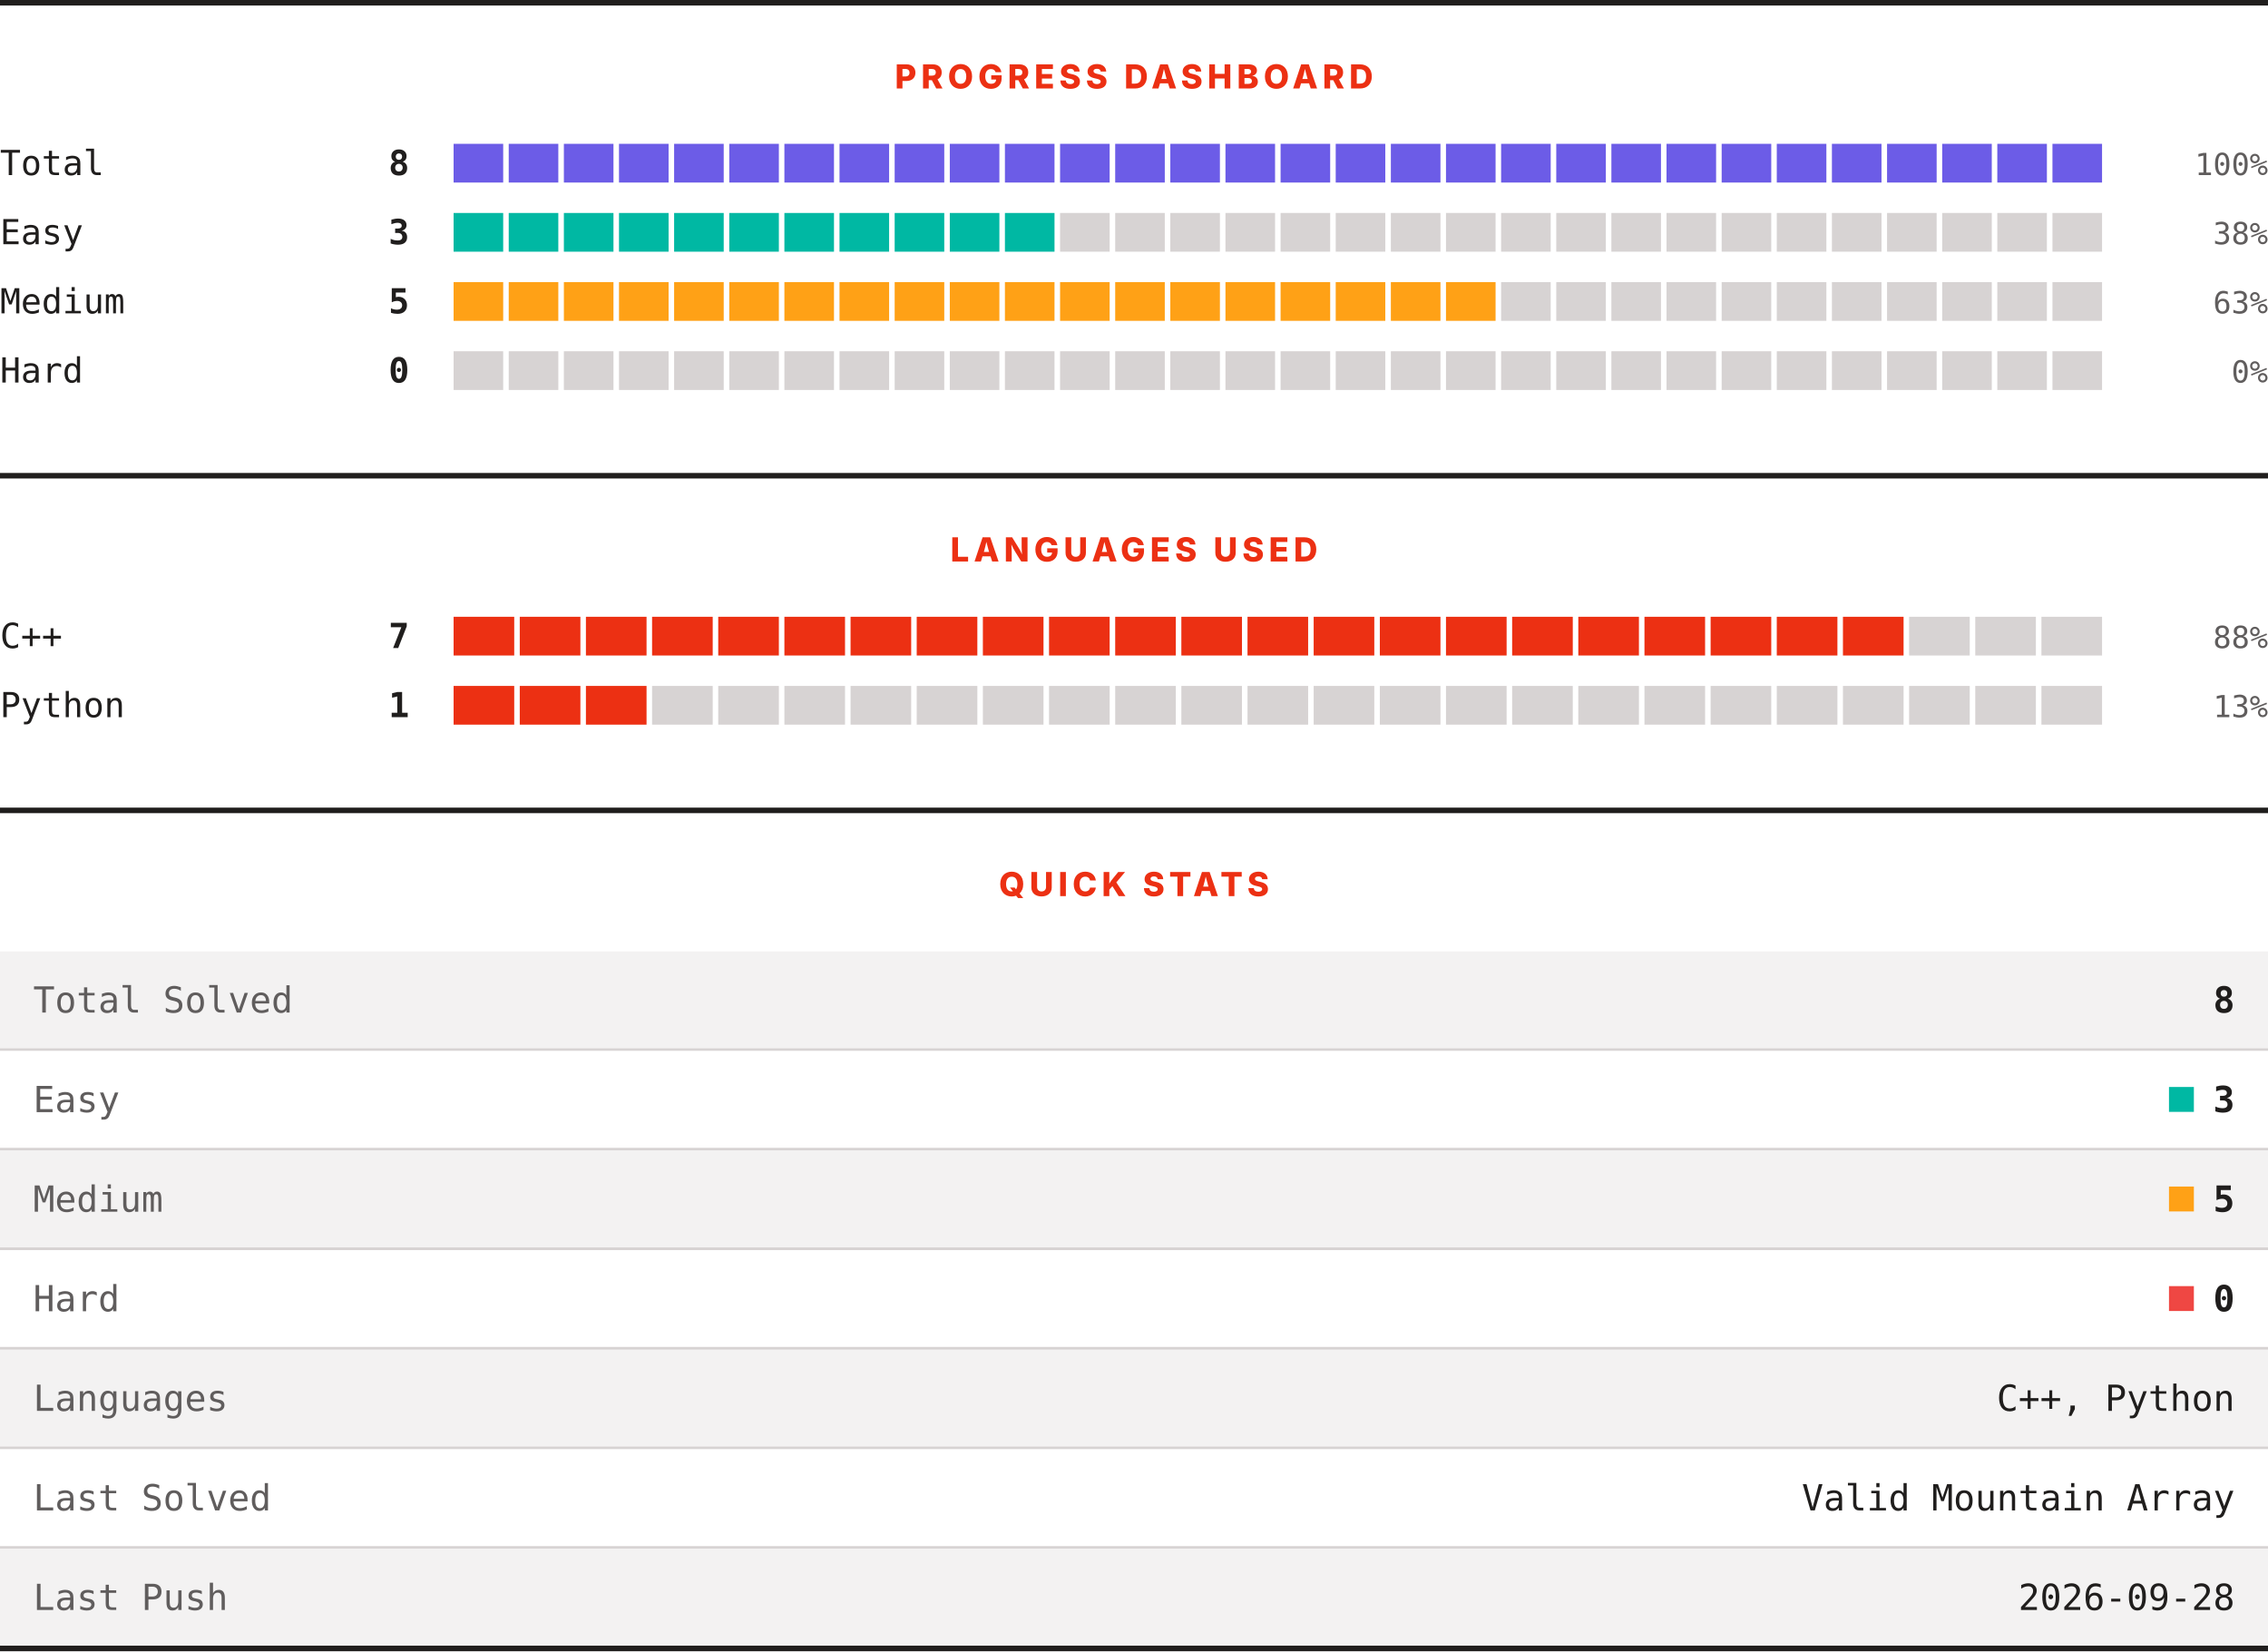
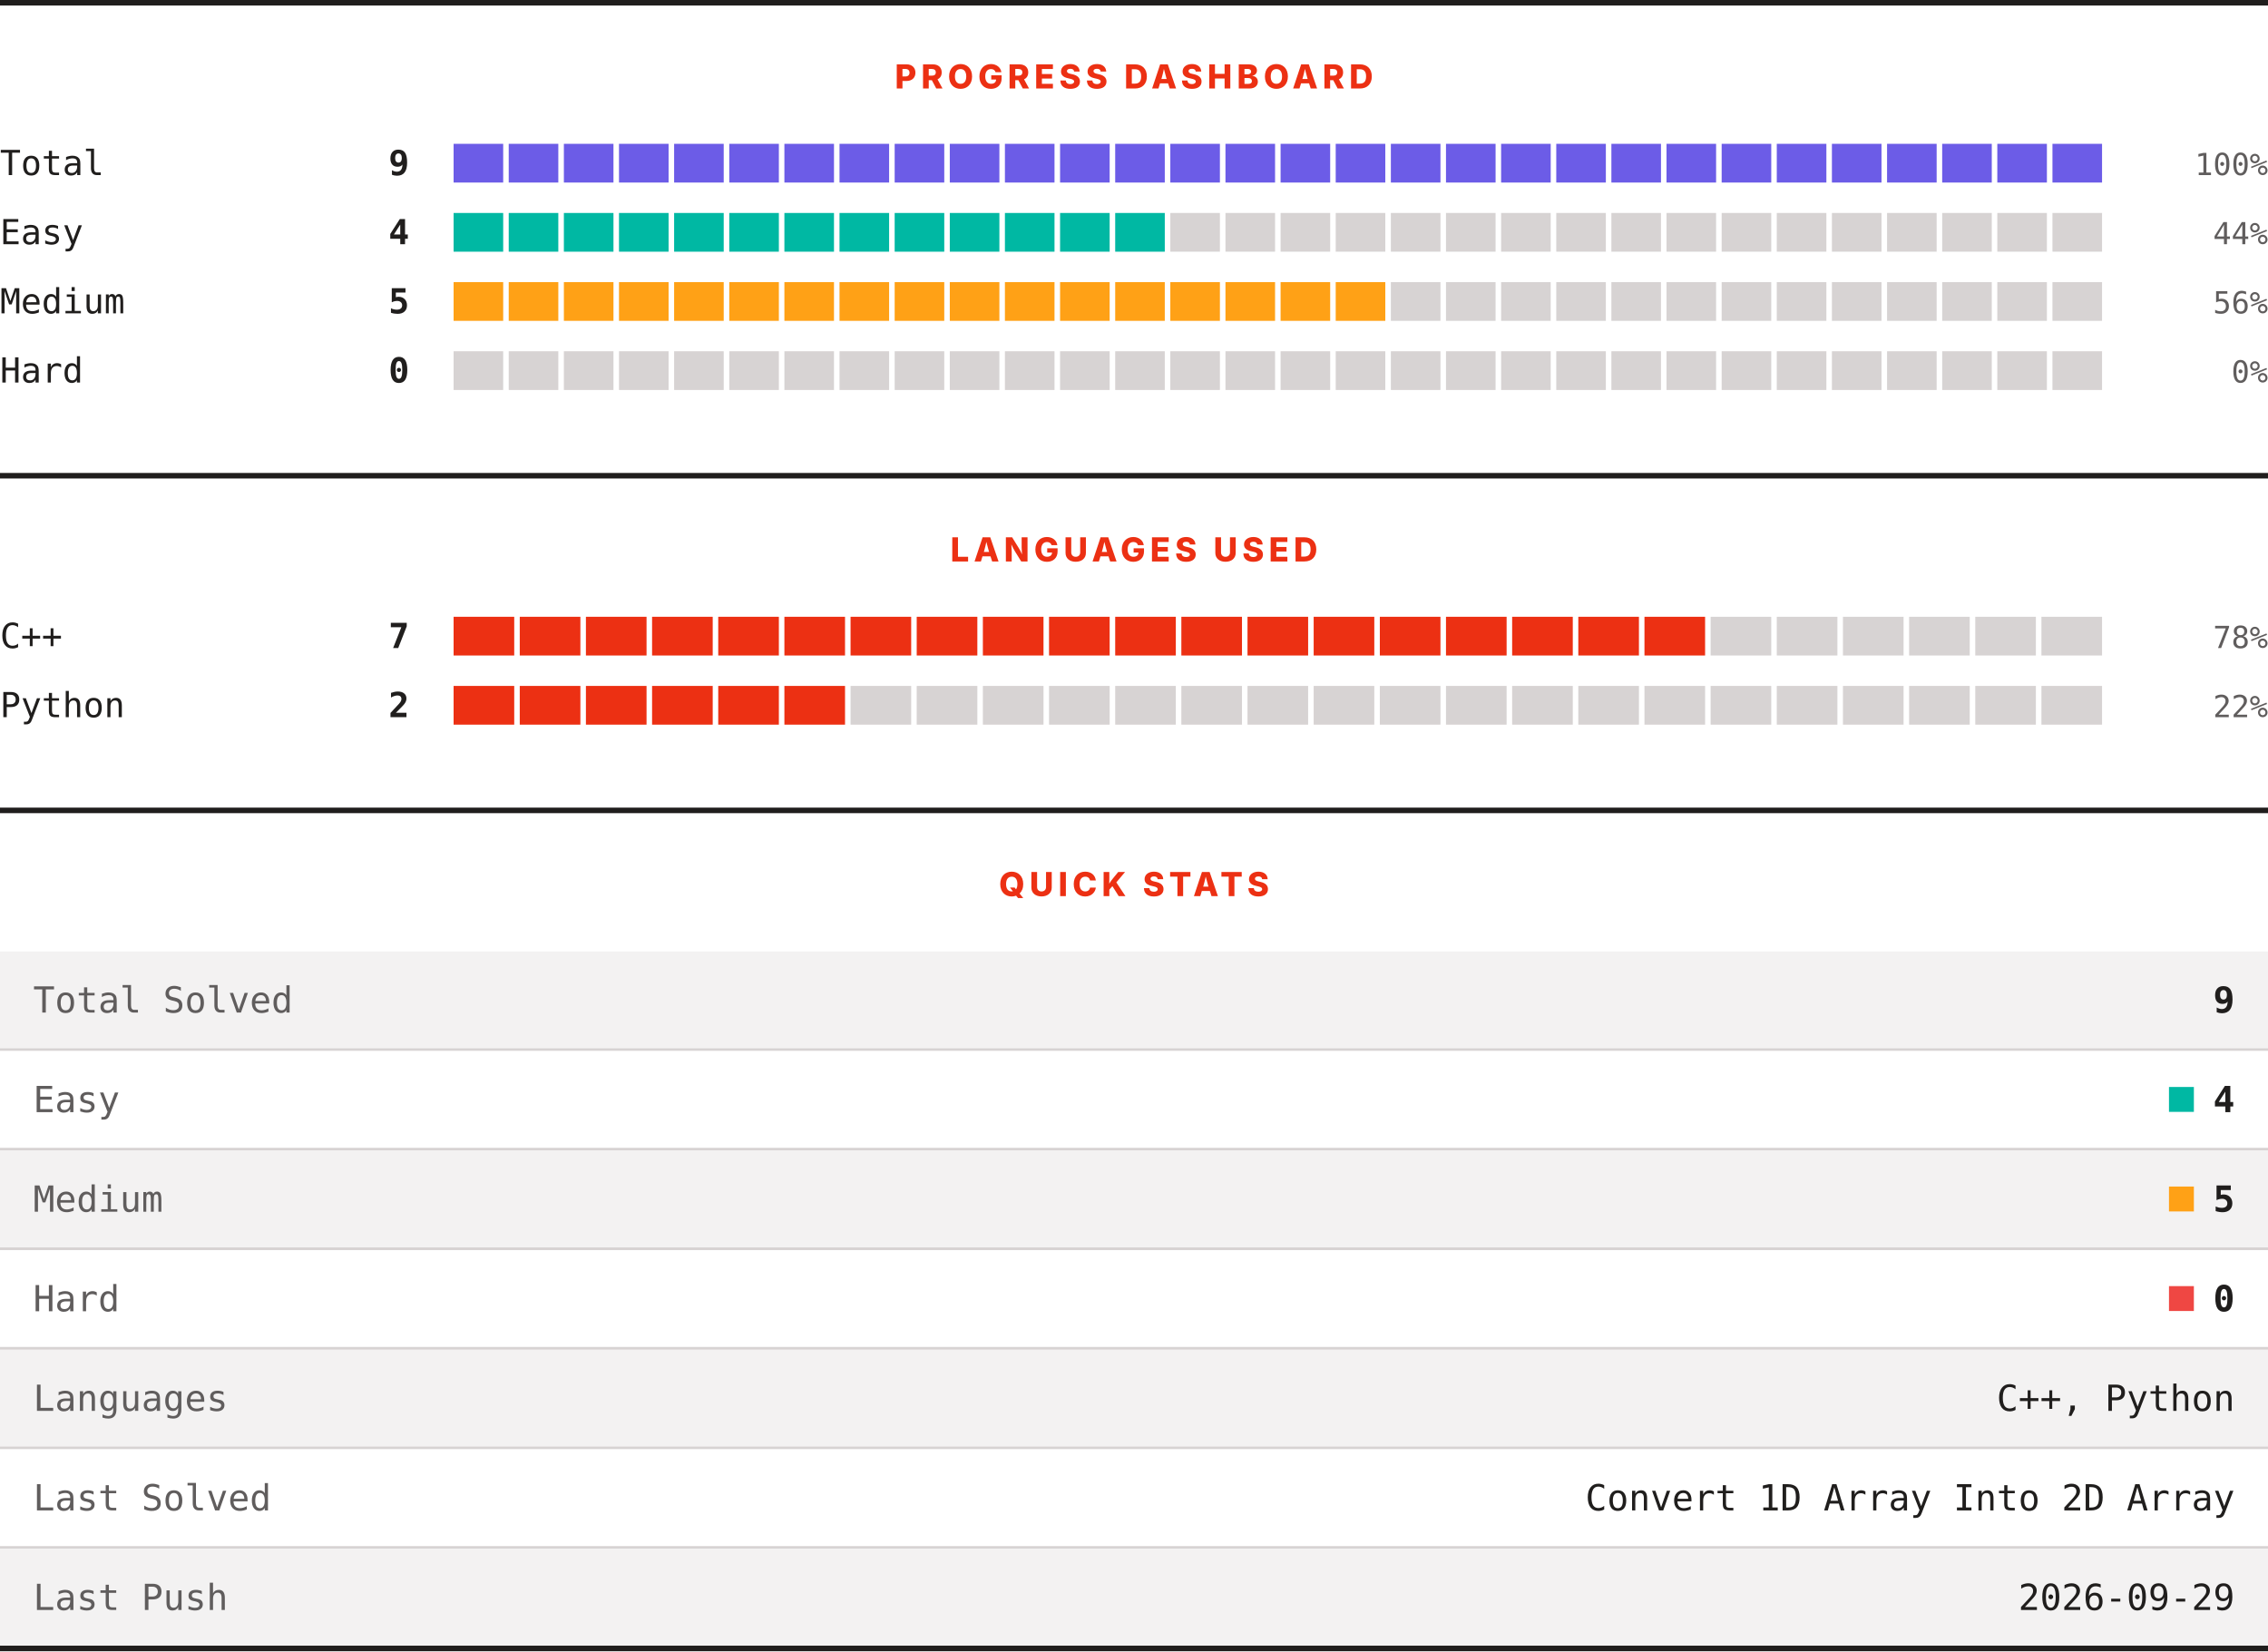
<svg xmlns="http://www.w3.org/2000/svg" width="820" height="597" viewBox="0 0 820 597" role="img" aria-label="LeetCode progress, languages and quick stats">
  <rect width="820" height="597" fill="#ffffff" />
  <rect x="0" y="0" width="820" height="2" fill="#201e1d" />
  <text x="410" y="32" text-anchor="middle" font-family="Archivo, system-ui, -apple-system, Segoe UI, sans-serif" font-size="12" font-weight="800" letter-spacing="1.68" fill="#ec3013">PROGRESS DASHBOARD</text>
  <text x="0" y="63.3" font-family="ui-monospace, SFMono-Regular, Menlo, Consolas, monospace" font-size="12.5" fill="#201e1d">Total</text>
-   <text x="148" y="63.3" text-anchor="end" font-family="ui-monospace, SFMono-Regular, Menlo, Consolas, monospace" font-size="12.5" font-weight="700" fill="#201e1d">8</text>
+   <text x="148" y="63.3" text-anchor="end" font-family="ui-monospace, SFMono-Regular, Menlo, Consolas, monospace" font-size="12.5" font-weight="700" fill="#201e1d">9</text>
  <rect x="164.00" y="52" width="17.93" height="14" fill="#6c5ce7" />
  <rect x="183.93" y="52" width="17.93" height="14" fill="#6c5ce7" />
  <rect x="203.87" y="52" width="17.93" height="14" fill="#6c5ce7" />
  <rect x="223.80" y="52" width="17.93" height="14" fill="#6c5ce7" />
  <rect x="243.73" y="52" width="17.93" height="14" fill="#6c5ce7" />
  <rect x="263.67" y="52" width="17.93" height="14" fill="#6c5ce7" />
  <rect x="283.60" y="52" width="17.93" height="14" fill="#6c5ce7" />
  <rect x="303.53" y="52" width="17.93" height="14" fill="#6c5ce7" />
  <rect x="323.47" y="52" width="17.93" height="14" fill="#6c5ce7" />
  <rect x="343.40" y="52" width="17.93" height="14" fill="#6c5ce7" />
  <rect x="363.33" y="52" width="17.93" height="14" fill="#6c5ce7" />
  <rect x="383.27" y="52" width="17.93" height="14" fill="#6c5ce7" />
  <rect x="403.20" y="52" width="17.93" height="14" fill="#6c5ce7" />
  <rect x="423.13" y="52" width="17.93" height="14" fill="#6c5ce7" />
  <rect x="443.07" y="52" width="17.93" height="14" fill="#6c5ce7" />
  <rect x="463.00" y="52" width="17.93" height="14" fill="#6c5ce7" />
  <rect x="482.93" y="52" width="17.93" height="14" fill="#6c5ce7" />
  <rect x="502.87" y="52" width="17.93" height="14" fill="#6c5ce7" />
  <rect x="522.80" y="52" width="17.93" height="14" fill="#6c5ce7" />
  <rect x="542.73" y="52" width="17.93" height="14" fill="#6c5ce7" />
  <rect x="562.67" y="52" width="17.93" height="14" fill="#6c5ce7" />
  <rect x="582.60" y="52" width="17.93" height="14" fill="#6c5ce7" />
  <rect x="602.53" y="52" width="17.93" height="14" fill="#6c5ce7" />
  <rect x="622.47" y="52" width="17.93" height="14" fill="#6c5ce7" />
  <rect x="642.40" y="52" width="17.93" height="14" fill="#6c5ce7" />
  <rect x="662.33" y="52" width="17.93" height="14" fill="#6c5ce7" />
  <rect x="682.27" y="52" width="17.93" height="14" fill="#6c5ce7" />
  <rect x="702.20" y="52" width="17.93" height="14" fill="#6c5ce7" />
  <rect x="722.13" y="52" width="17.93" height="14" fill="#6c5ce7" />
  <rect x="742.07" y="52" width="17.93" height="14" fill="#6c5ce7" />
  <text x="820" y="63.3" text-anchor="end" font-family="ui-monospace, SFMono-Regular, Menlo, Consolas, monospace" font-size="11" fill="#605d5d">100%</text>
  <text x="0" y="88.3" font-family="ui-monospace, SFMono-Regular, Menlo, Consolas, monospace" font-size="12.5" fill="#201e1d">Easy</text>
-   <text x="148" y="88.3" text-anchor="end" font-family="ui-monospace, SFMono-Regular, Menlo, Consolas, monospace" font-size="12.5" font-weight="700" fill="#201e1d">3</text>
+   <text x="148" y="88.3" text-anchor="end" font-family="ui-monospace, SFMono-Regular, Menlo, Consolas, monospace" font-size="12.5" font-weight="700" fill="#201e1d">4</text>
  <rect x="164.00" y="77" width="17.93" height="14" fill="#00b8a3" />
  <rect x="183.93" y="77" width="17.93" height="14" fill="#00b8a3" />
  <rect x="203.87" y="77" width="17.93" height="14" fill="#00b8a3" />
  <rect x="223.80" y="77" width="17.93" height="14" fill="#00b8a3" />
  <rect x="243.73" y="77" width="17.93" height="14" fill="#00b8a3" />
  <rect x="263.67" y="77" width="17.93" height="14" fill="#00b8a3" />
  <rect x="283.60" y="77" width="17.93" height="14" fill="#00b8a3" />
  <rect x="303.53" y="77" width="17.93" height="14" fill="#00b8a3" />
  <rect x="323.47" y="77" width="17.93" height="14" fill="#00b8a3" />
  <rect x="343.40" y="77" width="17.93" height="14" fill="#00b8a3" />
  <rect x="363.33" y="77" width="17.93" height="14" fill="#00b8a3" />
-   <rect x="383.27" y="77" width="17.93" height="14" fill="#d7d3d3" />
-   <rect x="403.20" y="77" width="17.93" height="14" fill="#d7d3d3" />
+   <rect x="383.27" y="77" width="17.93" height="14" fill="#00b8a3" />
+   <rect x="403.20" y="77" width="17.93" height="14" fill="#00b8a3" />
  <rect x="423.13" y="77" width="17.93" height="14" fill="#d7d3d3" />
  <rect x="443.07" y="77" width="17.93" height="14" fill="#d7d3d3" />
  <rect x="463.00" y="77" width="17.93" height="14" fill="#d7d3d3" />
  <rect x="482.93" y="77" width="17.93" height="14" fill="#d7d3d3" />
  <rect x="502.87" y="77" width="17.93" height="14" fill="#d7d3d3" />
  <rect x="522.80" y="77" width="17.93" height="14" fill="#d7d3d3" />
  <rect x="542.73" y="77" width="17.93" height="14" fill="#d7d3d3" />
  <rect x="562.67" y="77" width="17.93" height="14" fill="#d7d3d3" />
  <rect x="582.60" y="77" width="17.93" height="14" fill="#d7d3d3" />
  <rect x="602.53" y="77" width="17.93" height="14" fill="#d7d3d3" />
  <rect x="622.47" y="77" width="17.93" height="14" fill="#d7d3d3" />
  <rect x="642.40" y="77" width="17.93" height="14" fill="#d7d3d3" />
  <rect x="662.33" y="77" width="17.93" height="14" fill="#d7d3d3" />
  <rect x="682.27" y="77" width="17.93" height="14" fill="#d7d3d3" />
  <rect x="702.20" y="77" width="17.93" height="14" fill="#d7d3d3" />
  <rect x="722.13" y="77" width="17.93" height="14" fill="#d7d3d3" />
  <rect x="742.07" y="77" width="17.93" height="14" fill="#d7d3d3" />
-   <text x="820" y="88.3" text-anchor="end" font-family="ui-monospace, SFMono-Regular, Menlo, Consolas, monospace" font-size="11" fill="#605d5d">38%</text>
+   <text x="820" y="88.3" text-anchor="end" font-family="ui-monospace, SFMono-Regular, Menlo, Consolas, monospace" font-size="11" fill="#605d5d">44%</text>
  <text x="0" y="113.3" font-family="ui-monospace, SFMono-Regular, Menlo, Consolas, monospace" font-size="12.5" fill="#201e1d">Medium</text>
  <text x="148" y="113.3" text-anchor="end" font-family="ui-monospace, SFMono-Regular, Menlo, Consolas, monospace" font-size="12.5" font-weight="700" fill="#201e1d">5</text>
  <rect x="164.00" y="102" width="17.93" height="14" fill="#ffa116" />
  <rect x="183.93" y="102" width="17.93" height="14" fill="#ffa116" />
  <rect x="203.87" y="102" width="17.93" height="14" fill="#ffa116" />
  <rect x="223.80" y="102" width="17.93" height="14" fill="#ffa116" />
  <rect x="243.73" y="102" width="17.93" height="14" fill="#ffa116" />
  <rect x="263.67" y="102" width="17.93" height="14" fill="#ffa116" />
  <rect x="283.60" y="102" width="17.93" height="14" fill="#ffa116" />
  <rect x="303.53" y="102" width="17.93" height="14" fill="#ffa116" />
  <rect x="323.47" y="102" width="17.93" height="14" fill="#ffa116" />
  <rect x="343.40" y="102" width="17.93" height="14" fill="#ffa116" />
  <rect x="363.33" y="102" width="17.93" height="14" fill="#ffa116" />
  <rect x="383.27" y="102" width="17.93" height="14" fill="#ffa116" />
  <rect x="403.20" y="102" width="17.93" height="14" fill="#ffa116" />
  <rect x="423.13" y="102" width="17.93" height="14" fill="#ffa116" />
  <rect x="443.07" y="102" width="17.93" height="14" fill="#ffa116" />
  <rect x="463.00" y="102" width="17.93" height="14" fill="#ffa116" />
  <rect x="482.93" y="102" width="17.93" height="14" fill="#ffa116" />
-   <rect x="502.87" y="102" width="17.93" height="14" fill="#ffa116" />
-   <rect x="522.80" y="102" width="17.93" height="14" fill="#ffa116" />
+   <rect x="502.87" y="102" width="17.93" height="14" fill="#d7d3d3" />
+   <rect x="522.80" y="102" width="17.93" height="14" fill="#d7d3d3" />
  <rect x="542.73" y="102" width="17.93" height="14" fill="#d7d3d3" />
  <rect x="562.67" y="102" width="17.93" height="14" fill="#d7d3d3" />
  <rect x="582.60" y="102" width="17.93" height="14" fill="#d7d3d3" />
  <rect x="602.53" y="102" width="17.93" height="14" fill="#d7d3d3" />
  <rect x="622.47" y="102" width="17.93" height="14" fill="#d7d3d3" />
  <rect x="642.40" y="102" width="17.93" height="14" fill="#d7d3d3" />
  <rect x="662.33" y="102" width="17.93" height="14" fill="#d7d3d3" />
  <rect x="682.27" y="102" width="17.93" height="14" fill="#d7d3d3" />
  <rect x="702.20" y="102" width="17.93" height="14" fill="#d7d3d3" />
  <rect x="722.13" y="102" width="17.93" height="14" fill="#d7d3d3" />
  <rect x="742.07" y="102" width="17.93" height="14" fill="#d7d3d3" />
-   <text x="820" y="113.3" text-anchor="end" font-family="ui-monospace, SFMono-Regular, Menlo, Consolas, monospace" font-size="11" fill="#605d5d">63%</text>
+   <text x="820" y="113.3" text-anchor="end" font-family="ui-monospace, SFMono-Regular, Menlo, Consolas, monospace" font-size="11" fill="#605d5d">56%</text>
  <text x="0" y="138.3" font-family="ui-monospace, SFMono-Regular, Menlo, Consolas, monospace" font-size="12.5" fill="#201e1d">Hard</text>
  <text x="148" y="138.3" text-anchor="end" font-family="ui-monospace, SFMono-Regular, Menlo, Consolas, monospace" font-size="12.5" font-weight="700" fill="#201e1d">0</text>
  <rect x="164.00" y="127" width="17.93" height="14" fill="#d7d3d3" />
  <rect x="183.93" y="127" width="17.93" height="14" fill="#d7d3d3" />
  <rect x="203.87" y="127" width="17.93" height="14" fill="#d7d3d3" />
  <rect x="223.80" y="127" width="17.93" height="14" fill="#d7d3d3" />
  <rect x="243.73" y="127" width="17.93" height="14" fill="#d7d3d3" />
  <rect x="263.67" y="127" width="17.93" height="14" fill="#d7d3d3" />
  <rect x="283.60" y="127" width="17.93" height="14" fill="#d7d3d3" />
  <rect x="303.53" y="127" width="17.93" height="14" fill="#d7d3d3" />
  <rect x="323.47" y="127" width="17.93" height="14" fill="#d7d3d3" />
  <rect x="343.40" y="127" width="17.93" height="14" fill="#d7d3d3" />
  <rect x="363.33" y="127" width="17.93" height="14" fill="#d7d3d3" />
  <rect x="383.27" y="127" width="17.93" height="14" fill="#d7d3d3" />
  <rect x="403.20" y="127" width="17.93" height="14" fill="#d7d3d3" />
  <rect x="423.13" y="127" width="17.93" height="14" fill="#d7d3d3" />
  <rect x="443.07" y="127" width="17.93" height="14" fill="#d7d3d3" />
  <rect x="463.00" y="127" width="17.93" height="14" fill="#d7d3d3" />
  <rect x="482.93" y="127" width="17.93" height="14" fill="#d7d3d3" />
  <rect x="502.87" y="127" width="17.93" height="14" fill="#d7d3d3" />
  <rect x="522.80" y="127" width="17.93" height="14" fill="#d7d3d3" />
  <rect x="542.73" y="127" width="17.93" height="14" fill="#d7d3d3" />
  <rect x="562.67" y="127" width="17.93" height="14" fill="#d7d3d3" />
  <rect x="582.60" y="127" width="17.93" height="14" fill="#d7d3d3" />
  <rect x="602.53" y="127" width="17.93" height="14" fill="#d7d3d3" />
  <rect x="622.47" y="127" width="17.93" height="14" fill="#d7d3d3" />
  <rect x="642.40" y="127" width="17.93" height="14" fill="#d7d3d3" />
  <rect x="662.33" y="127" width="17.93" height="14" fill="#d7d3d3" />
  <rect x="682.27" y="127" width="17.93" height="14" fill="#d7d3d3" />
  <rect x="702.20" y="127" width="17.93" height="14" fill="#d7d3d3" />
  <rect x="722.13" y="127" width="17.93" height="14" fill="#d7d3d3" />
  <rect x="742.07" y="127" width="17.93" height="14" fill="#d7d3d3" />
  <text x="820" y="138.3" text-anchor="end" font-family="ui-monospace, SFMono-Regular, Menlo, Consolas, monospace" font-size="11" fill="#605d5d">0%</text>
  <rect x="0" y="171" width="820" height="2" fill="#201e1d" />
  <text x="410" y="203" text-anchor="middle" font-family="Archivo, system-ui, -apple-system, Segoe UI, sans-serif" font-size="12" font-weight="800" letter-spacing="1.68" fill="#ec3013">LANGUAGES USED</text>
  <text x="0" y="234.3" font-family="ui-monospace, SFMono-Regular, Menlo, Consolas, monospace" font-size="12.5" fill="#201e1d">C++</text>
  <text x="148" y="234.3" text-anchor="end" font-family="ui-monospace, SFMono-Regular, Menlo, Consolas, monospace" font-size="12.5" font-weight="700" fill="#201e1d">7</text>
  <rect x="164.00" y="223" width="21.92" height="14" fill="#ec3013" />
  <rect x="187.92" y="223" width="21.92" height="14" fill="#ec3013" />
  <rect x="211.84" y="223" width="21.92" height="14" fill="#ec3013" />
  <rect x="235.76" y="223" width="21.92" height="14" fill="#ec3013" />
  <rect x="259.68" y="223" width="21.92" height="14" fill="#ec3013" />
  <rect x="283.60" y="223" width="21.92" height="14" fill="#ec3013" />
  <rect x="307.52" y="223" width="21.92" height="14" fill="#ec3013" />
  <rect x="331.44" y="223" width="21.92" height="14" fill="#ec3013" />
  <rect x="355.36" y="223" width="21.92" height="14" fill="#ec3013" />
  <rect x="379.28" y="223" width="21.92" height="14" fill="#ec3013" />
  <rect x="403.20" y="223" width="21.92" height="14" fill="#ec3013" />
  <rect x="427.12" y="223" width="21.92" height="14" fill="#ec3013" />
  <rect x="451.04" y="223" width="21.92" height="14" fill="#ec3013" />
  <rect x="474.96" y="223" width="21.92" height="14" fill="#ec3013" />
  <rect x="498.88" y="223" width="21.92" height="14" fill="#ec3013" />
  <rect x="522.80" y="223" width="21.92" height="14" fill="#ec3013" />
  <rect x="546.72" y="223" width="21.92" height="14" fill="#ec3013" />
  <rect x="570.64" y="223" width="21.92" height="14" fill="#ec3013" />
  <rect x="594.56" y="223" width="21.92" height="14" fill="#ec3013" />
-   <rect x="618.48" y="223" width="21.92" height="14" fill="#ec3013" />
-   <rect x="642.40" y="223" width="21.92" height="14" fill="#ec3013" />
-   <rect x="666.32" y="223" width="21.92" height="14" fill="#ec3013" />
+   <rect x="618.48" y="223" width="21.92" height="14" fill="#d7d3d3" />
+   <rect x="642.40" y="223" width="21.92" height="14" fill="#d7d3d3" />
+   <rect x="666.32" y="223" width="21.92" height="14" fill="#d7d3d3" />
  <rect x="690.24" y="223" width="21.92" height="14" fill="#d7d3d3" />
  <rect x="714.16" y="223" width="21.92" height="14" fill="#d7d3d3" />
  <rect x="738.08" y="223" width="21.92" height="14" fill="#d7d3d3" />
-   <text x="820" y="234.3" text-anchor="end" font-family="ui-monospace, SFMono-Regular, Menlo, Consolas, monospace" font-size="11" fill="#605d5d">88%</text>
+   <text x="820" y="234.3" text-anchor="end" font-family="ui-monospace, SFMono-Regular, Menlo, Consolas, monospace" font-size="11" fill="#605d5d">78%</text>
  <text x="0" y="259.3" font-family="ui-monospace, SFMono-Regular, Menlo, Consolas, monospace" font-size="12.5" fill="#201e1d">Python</text>
-   <text x="148" y="259.3" text-anchor="end" font-family="ui-monospace, SFMono-Regular, Menlo, Consolas, monospace" font-size="12.5" font-weight="700" fill="#201e1d">1</text>
+   <text x="148" y="259.3" text-anchor="end" font-family="ui-monospace, SFMono-Regular, Menlo, Consolas, monospace" font-size="12.5" font-weight="700" fill="#201e1d">2</text>
  <rect x="164.00" y="248" width="21.92" height="14" fill="#ec3013" />
  <rect x="187.92" y="248" width="21.92" height="14" fill="#ec3013" />
  <rect x="211.84" y="248" width="21.92" height="14" fill="#ec3013" />
-   <rect x="235.76" y="248" width="21.92" height="14" fill="#d7d3d3" />
-   <rect x="259.68" y="248" width="21.92" height="14" fill="#d7d3d3" />
-   <rect x="283.60" y="248" width="21.92" height="14" fill="#d7d3d3" />
+   <rect x="235.76" y="248" width="21.92" height="14" fill="#ec3013" />
+   <rect x="259.68" y="248" width="21.92" height="14" fill="#ec3013" />
+   <rect x="283.60" y="248" width="21.92" height="14" fill="#ec3013" />
  <rect x="307.52" y="248" width="21.92" height="14" fill="#d7d3d3" />
  <rect x="331.44" y="248" width="21.92" height="14" fill="#d7d3d3" />
  <rect x="355.36" y="248" width="21.92" height="14" fill="#d7d3d3" />
  <rect x="379.28" y="248" width="21.92" height="14" fill="#d7d3d3" />
  <rect x="403.20" y="248" width="21.92" height="14" fill="#d7d3d3" />
  <rect x="427.12" y="248" width="21.92" height="14" fill="#d7d3d3" />
  <rect x="451.04" y="248" width="21.92" height="14" fill="#d7d3d3" />
  <rect x="474.96" y="248" width="21.92" height="14" fill="#d7d3d3" />
  <rect x="498.88" y="248" width="21.92" height="14" fill="#d7d3d3" />
  <rect x="522.80" y="248" width="21.92" height="14" fill="#d7d3d3" />
  <rect x="546.72" y="248" width="21.92" height="14" fill="#d7d3d3" />
  <rect x="570.64" y="248" width="21.92" height="14" fill="#d7d3d3" />
  <rect x="594.56" y="248" width="21.92" height="14" fill="#d7d3d3" />
  <rect x="618.48" y="248" width="21.92" height="14" fill="#d7d3d3" />
  <rect x="642.40" y="248" width="21.92" height="14" fill="#d7d3d3" />
  <rect x="666.32" y="248" width="21.92" height="14" fill="#d7d3d3" />
  <rect x="690.24" y="248" width="21.92" height="14" fill="#d7d3d3" />
  <rect x="714.16" y="248" width="21.92" height="14" fill="#d7d3d3" />
  <rect x="738.08" y="248" width="21.92" height="14" fill="#d7d3d3" />
-   <text x="820" y="259.3" text-anchor="end" font-family="ui-monospace, SFMono-Regular, Menlo, Consolas, monospace" font-size="11" fill="#605d5d">13%</text>
+   <text x="820" y="259.3" text-anchor="end" font-family="ui-monospace, SFMono-Regular, Menlo, Consolas, monospace" font-size="11" fill="#605d5d">22%</text>
  <rect x="0" y="292" width="820" height="2" fill="#201e1d" />
  <text x="410" y="324" text-anchor="middle" font-family="Archivo, system-ui, -apple-system, Segoe UI, sans-serif" font-size="12" font-weight="800" letter-spacing="1.68" fill="#ec3013">QUICK STATS</text>
  <rect x="0" y="344" width="820" height="35" fill="#f3f2f2" />
  <text x="12" y="366.1" font-family="ui-monospace, SFMono-Regular, Menlo, Consolas, monospace" font-size="13" fill="#605d5d">Total Solved</text>
-   <text x="808" y="366.1" text-anchor="end" font-family="ui-monospace, SFMono-Regular, Menlo, Consolas, monospace" font-size="13" font-weight="700" fill="#201e1d">8</text>
+   <text x="808" y="366.1" text-anchor="end" font-family="ui-monospace, SFMono-Regular, Menlo, Consolas, monospace" font-size="13" font-weight="700" fill="#201e1d">9</text>
  <rect x="0" y="379" width="820" height="1" fill="#d7d3d3" />
  <rect x="0" y="380" width="820" height="35" fill="#ffffff" />
  <text x="12" y="402.1" font-family="ui-monospace, SFMono-Regular, Menlo, Consolas, monospace" font-size="13" fill="#605d5d">Easy</text>
  <rect x="784.2" y="393" width="9" height="9" fill="#00b8a3" />
-   <text x="808" y="402.1" text-anchor="end" font-family="ui-monospace, SFMono-Regular, Menlo, Consolas, monospace" font-size="13" font-weight="700" fill="#201e1d">3</text>
+   <text x="808" y="402.1" text-anchor="end" font-family="ui-monospace, SFMono-Regular, Menlo, Consolas, monospace" font-size="13" font-weight="700" fill="#201e1d">4</text>
  <rect x="0" y="415" width="820" height="1" fill="#d7d3d3" />
  <rect x="0" y="416" width="820" height="35" fill="#f3f2f2" />
  <text x="12" y="438.1" font-family="ui-monospace, SFMono-Regular, Menlo, Consolas, monospace" font-size="13" fill="#605d5d">Medium</text>
  <rect x="784.2" y="429" width="9" height="9" fill="#ffa116" />
  <text x="808" y="438.1" text-anchor="end" font-family="ui-monospace, SFMono-Regular, Menlo, Consolas, monospace" font-size="13" font-weight="700" fill="#201e1d">5</text>
  <rect x="0" y="451" width="820" height="1" fill="#d7d3d3" />
  <rect x="0" y="452" width="820" height="35" fill="#ffffff" />
  <text x="12" y="474.1" font-family="ui-monospace, SFMono-Regular, Menlo, Consolas, monospace" font-size="13" fill="#605d5d">Hard</text>
  <rect x="784.2" y="465" width="9" height="9" fill="#ef4743" />
  <text x="808" y="474.1" text-anchor="end" font-family="ui-monospace, SFMono-Regular, Menlo, Consolas, monospace" font-size="13" font-weight="700" fill="#201e1d">0</text>
  <rect x="0" y="487" width="820" height="1" fill="#d7d3d3" />
  <rect x="0" y="488" width="820" height="35" fill="#f3f2f2" />
  <text x="12" y="510.1" font-family="ui-monospace, SFMono-Regular, Menlo, Consolas, monospace" font-size="13" fill="#605d5d">Languages</text>
  <text x="808" y="510.1" text-anchor="end" font-family="ui-monospace, SFMono-Regular, Menlo, Consolas, monospace" font-size="13" fill="#201e1d">C++, Python</text>
  <rect x="0" y="523" width="820" height="1" fill="#d7d3d3" />
  <rect x="0" y="524" width="820" height="35" fill="#ffffff" />
  <text x="12" y="546.1" font-family="ui-monospace, SFMono-Regular, Menlo, Consolas, monospace" font-size="13" fill="#605d5d">Last Solved</text>
-   <text x="808" y="546.1" text-anchor="end" font-family="ui-monospace, SFMono-Regular, Menlo, Consolas, monospace" font-size="13" fill="#201e1d">Valid Mountain Array</text>
+   <text x="808" y="546.1" text-anchor="end" font-family="ui-monospace, SFMono-Regular, Menlo, Consolas, monospace" font-size="13" fill="#201e1d">Convert 1D Array Into 2D Array</text>
  <rect x="0" y="559" width="820" height="1" fill="#d7d3d3" />
  <rect x="0" y="560" width="820" height="35" fill="#f3f2f2" />
  <text x="12" y="582.1" font-family="ui-monospace, SFMono-Regular, Menlo, Consolas, monospace" font-size="13" fill="#605d5d">Last Push</text>
-   <text x="808" y="582.1" text-anchor="end" font-family="ui-monospace, SFMono-Regular, Menlo, Consolas, monospace" font-size="13" fill="#201e1d">2026-09-28</text>
+   <text x="808" y="582.1" text-anchor="end" font-family="ui-monospace, SFMono-Regular, Menlo, Consolas, monospace" font-size="13" fill="#201e1d">2026-09-29</text>
  <rect x="0" y="595" width="820" height="2" fill="#201e1d" />
</svg>
